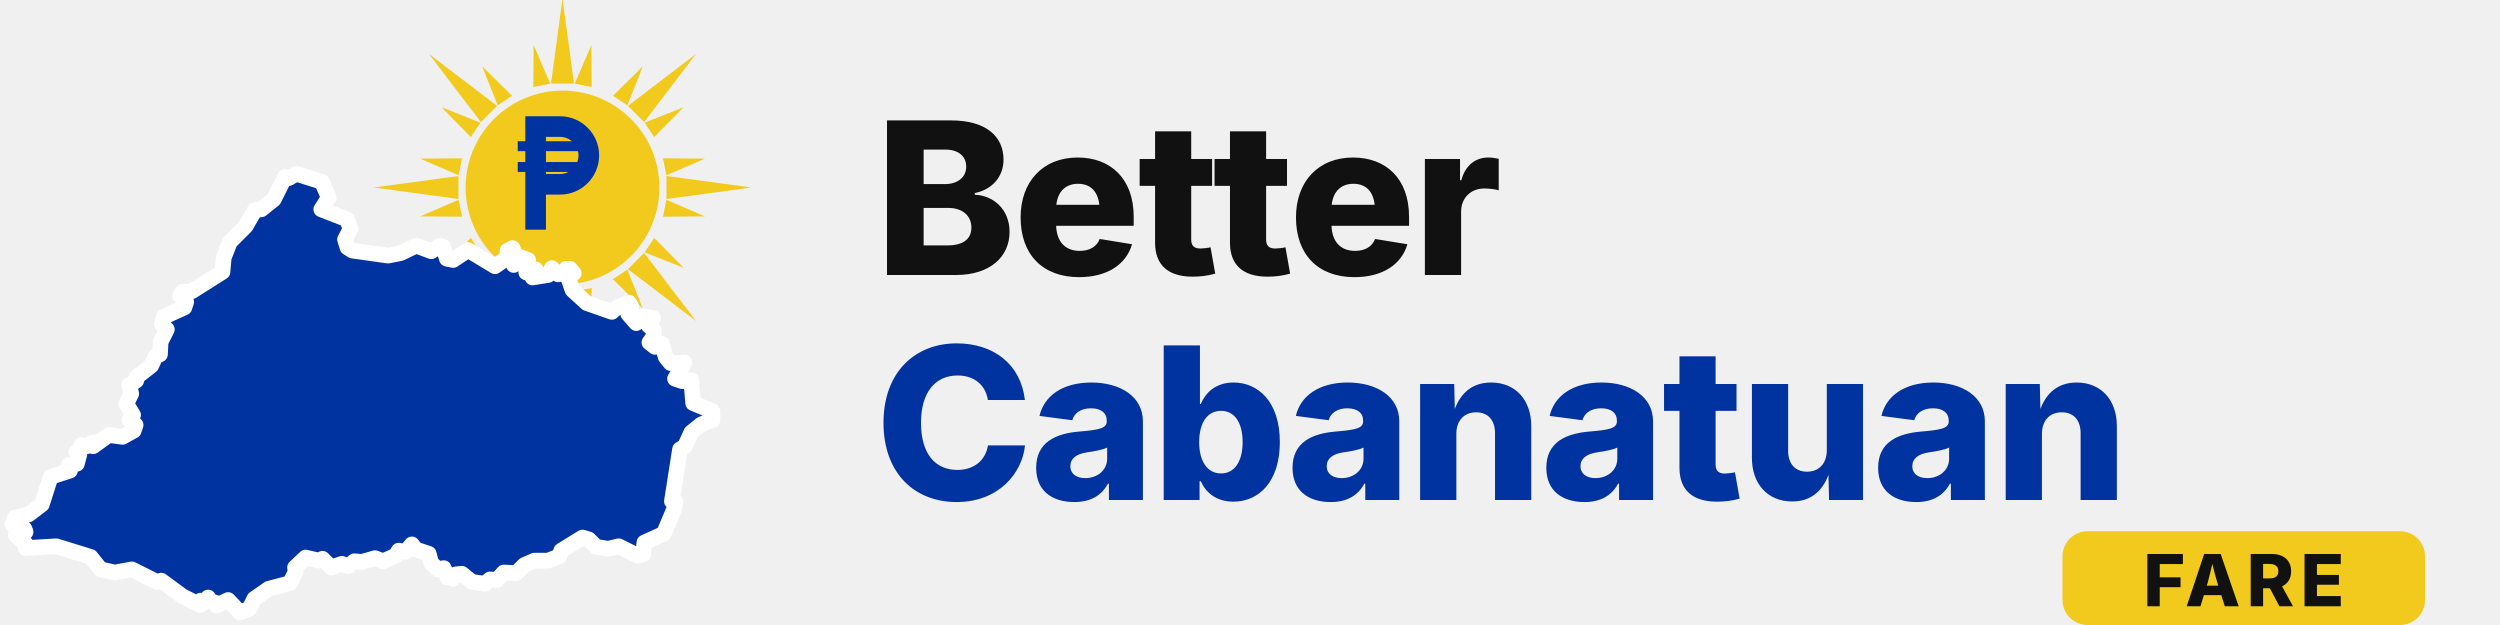
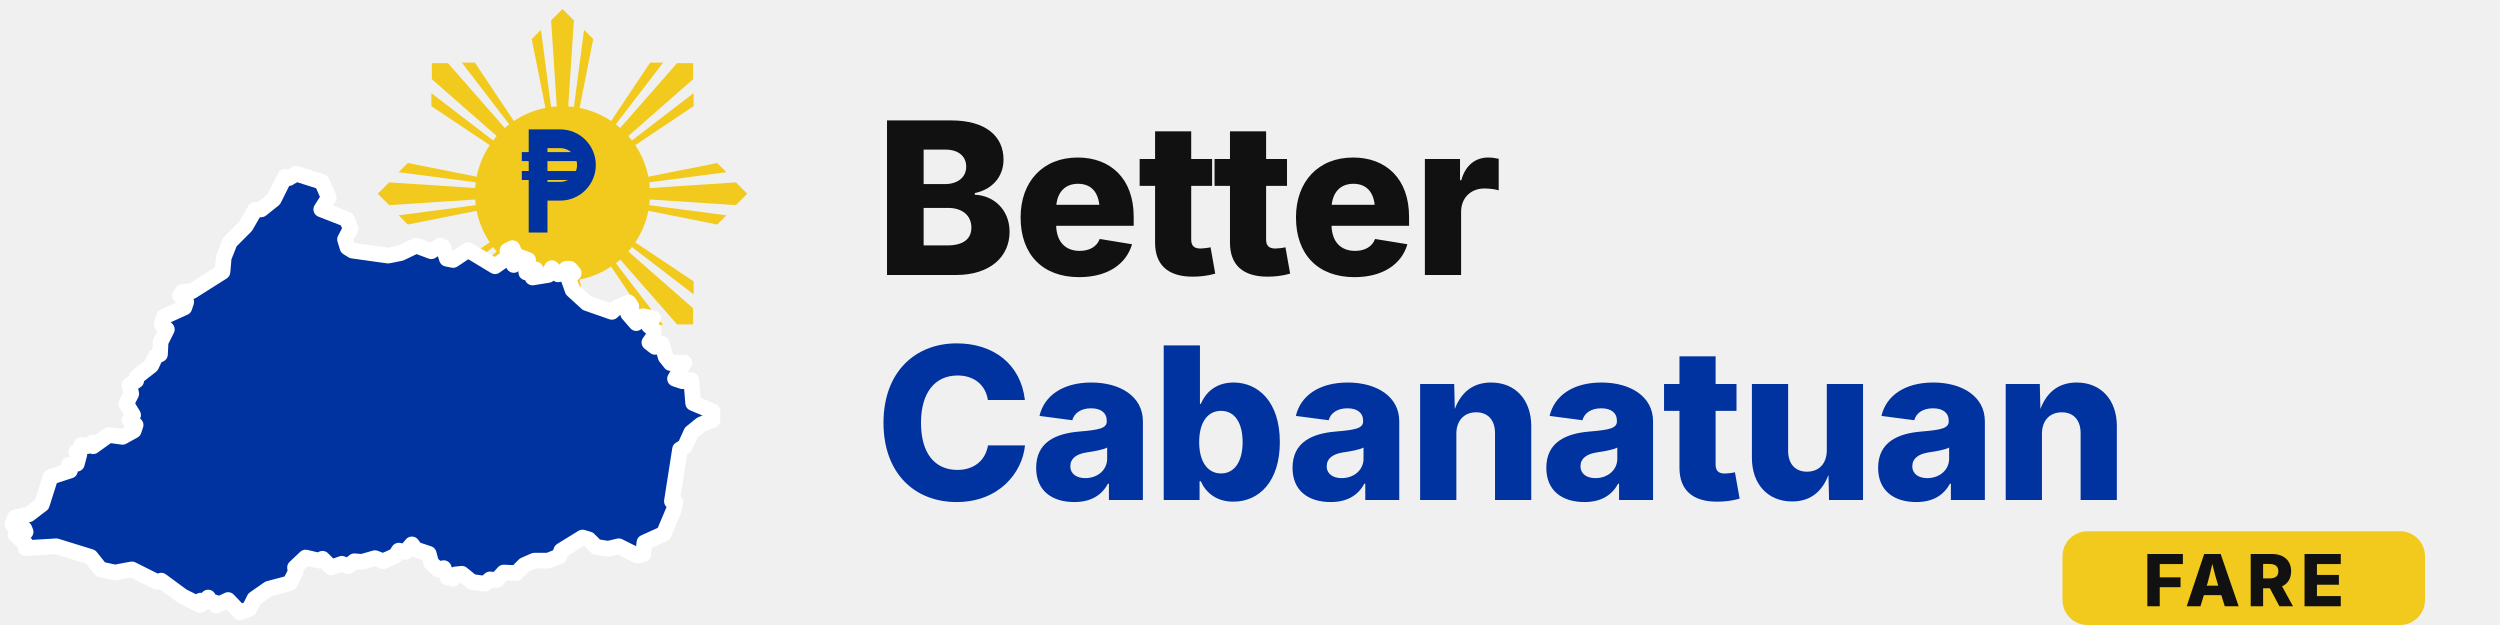
<svg xmlns="http://www.w3.org/2000/svg" viewBox="0 0 400 100">
-   <path d="M88.16 13.36L90.00 -0.22L91.84 13.36ZM85.33 13.92L85.38 7.21L88.04 13.38ZM91.96 13.38L94.62 7.21L94.67 13.92ZM100.47 16.94L111.37 8.63L103.06 19.53ZM98.07 15.33L102.85 10.62L100.37 16.86ZM103.14 19.63L109.38 17.15L104.67 21.93ZM106.64 28.16L120.22 30.00L106.64 31.84ZM106.08 25.33L112.79 25.38L106.62 28.04ZM106.62 31.96L112.79 34.62L106.08 34.67ZM103.06 40.47L111.37 51.37L100.47 43.06ZM104.67 38.07L109.38 42.85L103.14 40.37ZM100.37 43.14L102.85 49.38L98.07 44.67ZM91.84 46.64L90.00 60.22L88.16 46.64ZM94.67 46.08L94.62 52.79L91.96 46.62ZM88.04 46.62L85.38 52.79L85.33 46.08ZM79.53 43.06L68.63 51.37L76.94 40.47ZM81.93 44.67L77.15 49.38L79.63 43.14ZM76.86 40.37L70.62 42.85L75.33 38.07ZM73.36 31.84L59.78 30.00L73.36 28.16ZM73.92 34.67L67.21 34.62L73.38 31.96ZM73.38 28.04L67.21 25.38L73.92 25.33ZM76.94 19.53L68.63 8.63L79.53 16.94ZM75.33 21.93L70.62 17.15L76.86 19.63ZM79.63 16.86L77.15 10.62L81.93 15.33Z" fill="#F2C91D" />
-   <circle cx="90" cy="30" r="15.5" fill="#F2C91D" />
-   <path d="M85.703 36.75V20.25h3.887a4.62 4.62 0 0 1 0 9.24h-3.887" fill="none" stroke="#0032A0" stroke-width="3.3" />
-   <path d="M82.839 23.392h12.071M82.839 26.718h12.071" fill="none" stroke="#0032A0" stroke-width="1.584" />
+   <path d="M90.00 31.00L85.08 6.25L86.55 4.78ZM90.00 31.00L88.18 3.26L90.00 1.44L91.82 3.26ZM90.00 31.00L93.45 4.78L94.92 6.25ZM90.00 31.00L104.02 10.02L106.10 10.02ZM90.00 31.00L108.33 10.10L110.90 10.10L110.90 12.67ZM90.00 31.00L110.98 14.90L110.98 16.98ZM90.00 31.00L114.75 26.08L116.22 27.55ZM90.00 31.00L117.74 29.18L119.56 31.00L117.74 32.82ZM90.00 31.00L116.22 34.45L114.75 35.92ZM90.00 31.00L110.98 45.02L110.98 47.10ZM90.00 31.00L110.90 49.33L110.90 51.90L108.33 51.90ZM90.00 31.00L106.10 51.98L104.02 51.98ZM90.00 31.00L94.92 55.75L93.45 57.22ZM90.00 31.00L91.82 58.74L90.00 60.56L88.18 58.74ZM90.00 31.00L86.55 57.22L85.08 55.75ZM90.00 31.00L75.98 51.98L73.90 51.98ZM90.00 31.00L71.67 51.90L69.10 51.90L69.10 49.33ZM90.00 31.00L69.02 47.10L69.02 45.02ZM90.00 31.00L65.25 35.92L63.78 34.45ZM90.00 31.00L62.26 32.82L60.44 31.00L62.26 29.18ZM90.00 31.00L63.78 27.55L65.25 26.08ZM90.00 31.00L69.02 16.98L69.02 14.90ZM90.00 31.00L69.10 12.67L69.10 10.10L71.67 10.10ZM90.00 31.00L73.90 10.02L75.98 10.02Z" fill="#F2C91D" />
+   <circle cx="90" cy="31" r="14" fill="#F2C91D" />
+   <path d="M86.094 37.2V22.2h3.534a4.2 4.2 0 0 1 0 8.4h-3.534" fill="none" stroke="#0032A0" stroke-width="3" />
+   <path d="M83.49 25.056h10.974M83.49 28.08h10.974" fill="none" stroke="#0032A0" stroke-width="1.44" />
  <path d="M2.0 83.9L3.9 84.6L4.1 85.1L3.5 85.5L2.5 85.6L4.1 87.0L4.1 87.7L9.0 87.4L14.5 89.1L16.1 91.1L18.4 91.6L21.1 91.1L25.1 93.1L25.8 92.9L29.2 95.4L32.0 96.8L32.1 96.1L32.7 96.4L33.3 95.6L33.4 96.1L34.7 96.5L34.6 96.9L36.5 96.0L38.4 98.0L39.9 97.4L40.7 95.8L43.0 94.2L46.4 93.3L47.3 91.5L47.2 90.8L48.9 89.2L51.0 89.7L51.6 89.4L53.0 90.8L54.7 90.2L55.7 90.6L56.7 89.8L57.9 89.9L60.0 89.3L61.3 89.8L63.3 88.9L63.8 88.1L64.9 88.3L65.9 87.1L66.5 87.9L68.6 88.6L69.0 90.1L70.1 91.1L71.0 90.9L71.6 92.4L72.0 92.2L72.5 92.6L72.9 91.9L73.9 91.8L75.5 93.1L77.6 93.4L78.4 92.7L79.5 92.8L80.6 91.6L82.6 91.7L83.9 90.4L85.5 89.7L87.7 89.7L89.5 89.0L89.8 88.1L93.2 86.0L94.2 86.3L95.4 87.5L97.3 87.8L99.0 87.4L102.0 88.9L102.9 88.7L103.1 86.8L106.2 85.4L107.8 81.6L108.1 80.4L107.5 80.2L108.8 71.9L109.6 71.4L110.6 69.2L112.2 67.9L114.0 67.2L114.0 65.8L110.9 64.5L110.6 60.8L109.2 61.0L108.0 60.6L109.5 58.0L107.3 58.1L106.5 57.1L105.9 55.0L104.8 55.5L103.9 54.8L104.6 53.8L104.6 52.8L103.8 52.1L104.5 50.9L102.9 50.6L101.8 51.7L100.5 50.2L101.0 49.0L100.6 48.4L98.7 49.2L97.9 49.9L93.9 48.5L91.6 46.4L90.9 44.4L91.8 43.7L91.2 43.0L90.6 43.0L90.7 43.6L89.3 43.9L88.3 42.9L87.7 44.0L85.2 44.4L85.2 44.0L86.0 43.9L85.7 43.1L84.4 43.1L84.2 43.6L84.5 41.6L83.2 41.1L82.2 42.4L82.0 41.5L81.5 41.6L82.3 40.4L82.0 39.7L81.2 40.1L81.2 41.2L79.2 42.6L74.9 40.0L72.5 41.6L71.5 41.4L70.9 39.5L70.4 39.3L69.0 40.2L66.6 39.3L64.1 40.5L62.1 40.9L56.4 40.1L55.6 39.6L55.2 38.3L56.1 36.6L55.5 35.1L51.4 33.5L52.6 31.6L51.5 29.1L47.4 27.8L46.2 28.5L45.6 28.3L43.8 31.9L41.8 33.5L40.8 33.6L39.3 36.2L36.8 38.7L35.8 41.2L35.6 43.5L30.7 46.6L29.2 46.7L28.8 47.3L29.8 48.3L29.5 49.2L26.2 50.7L25.9 51.9L26.7 52.7L25.7 54.7L25.6 56.7L24.9 57.0L24.2 58.5L21.9 60.3L21.8 60.9L20.7 61.6L21.0 63.0L20.2 64.6L21.3 66.4L20.7 67.2L21.7 68.0L21.4 68.9L19.6 69.9L17.4 69.6L14.9 71.4L14.8 70.8L13.9 71.4L13.0 71.2L13.1 71.7L12.2 72.3L12.7 72.7L12.3 74.2L11.0 74.4L11.2 75.3L8.1 76.3L6.7 80.7L4.6 82.3L2.4 82.8L2.0 83.9Z" fill="#0032A0" stroke="#FFFFFF" stroke-width="2.5" stroke-linejoin="round" />
  <g font-family="Inter, Helvetica, Arial, sans-serif" font-weight="800">
    <text x="140" y="44" font-size="34" fill="#111111" letter-spacing="-0.5">Better</text>
    <text x="140" y="80" font-size="34" fill="#0032A0" letter-spacing="-0.5">Cabanatuan</text>
    <rect x="330" y="85" width="58" height="15" rx="4" fill="#F2C91D" />
    <text x="359" y="97" font-size="11.5" fill="#111111" text-anchor="middle" letter-spacing="1">FARE</text>
  </g>
</svg>
